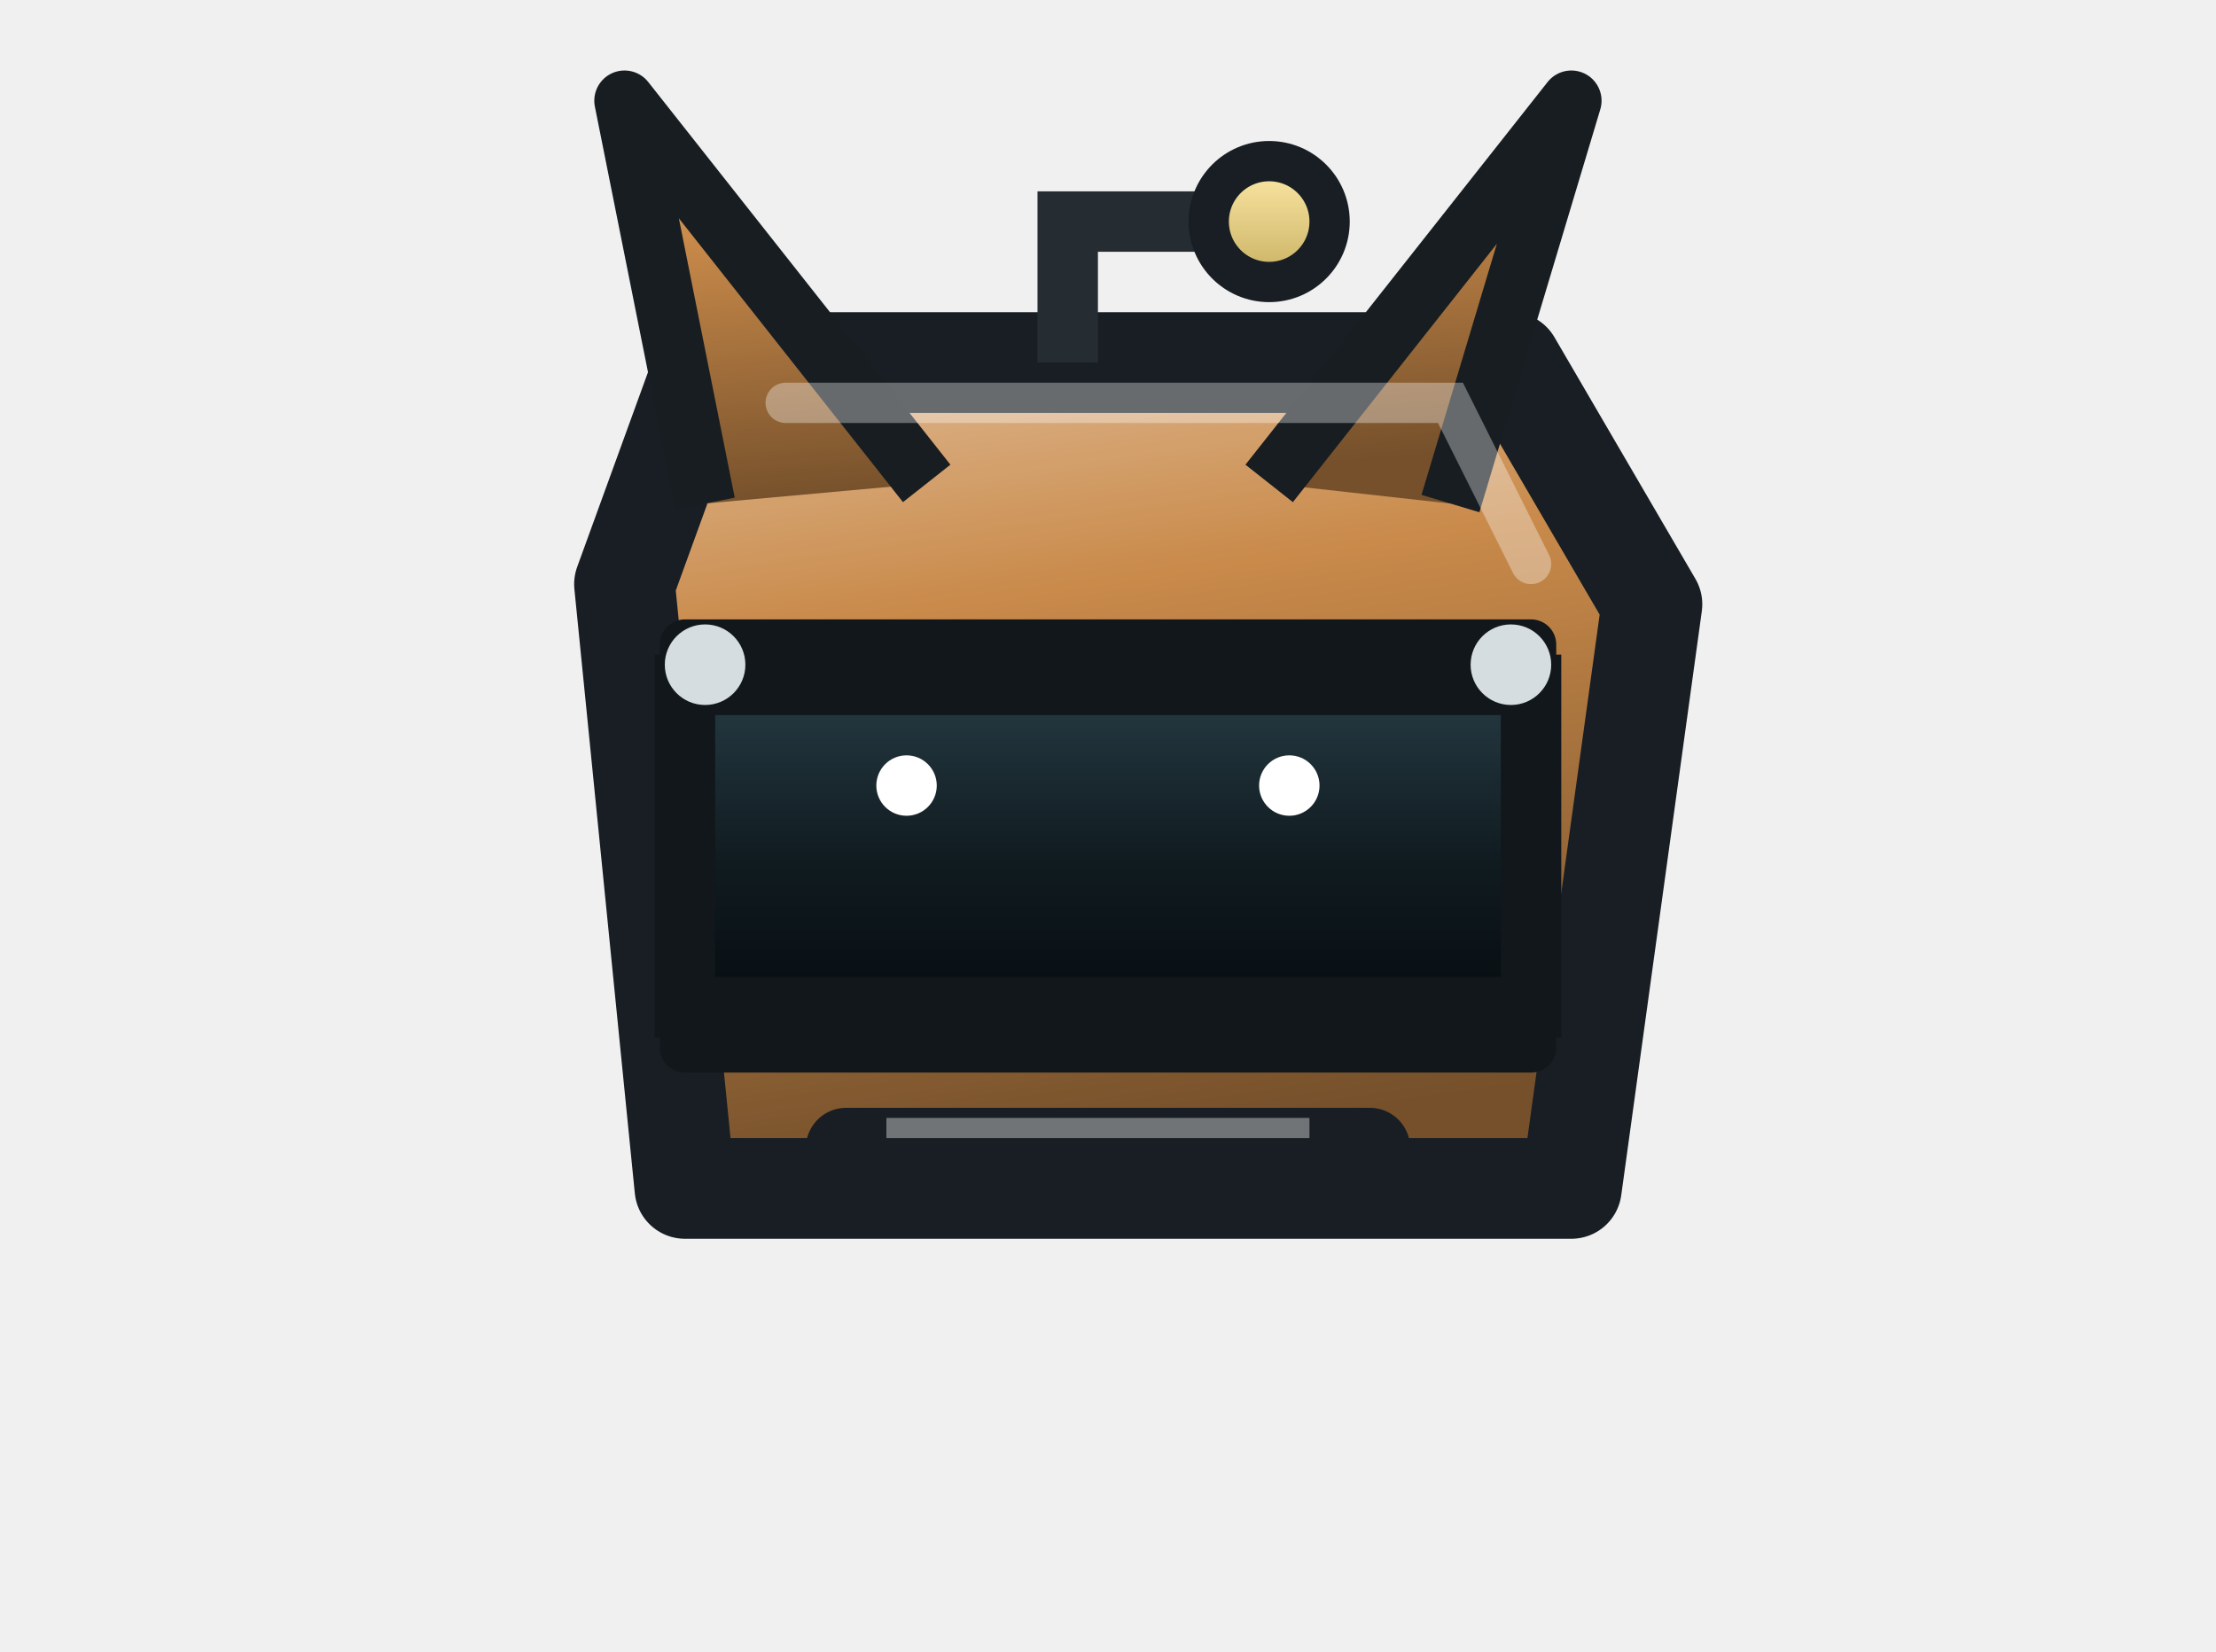
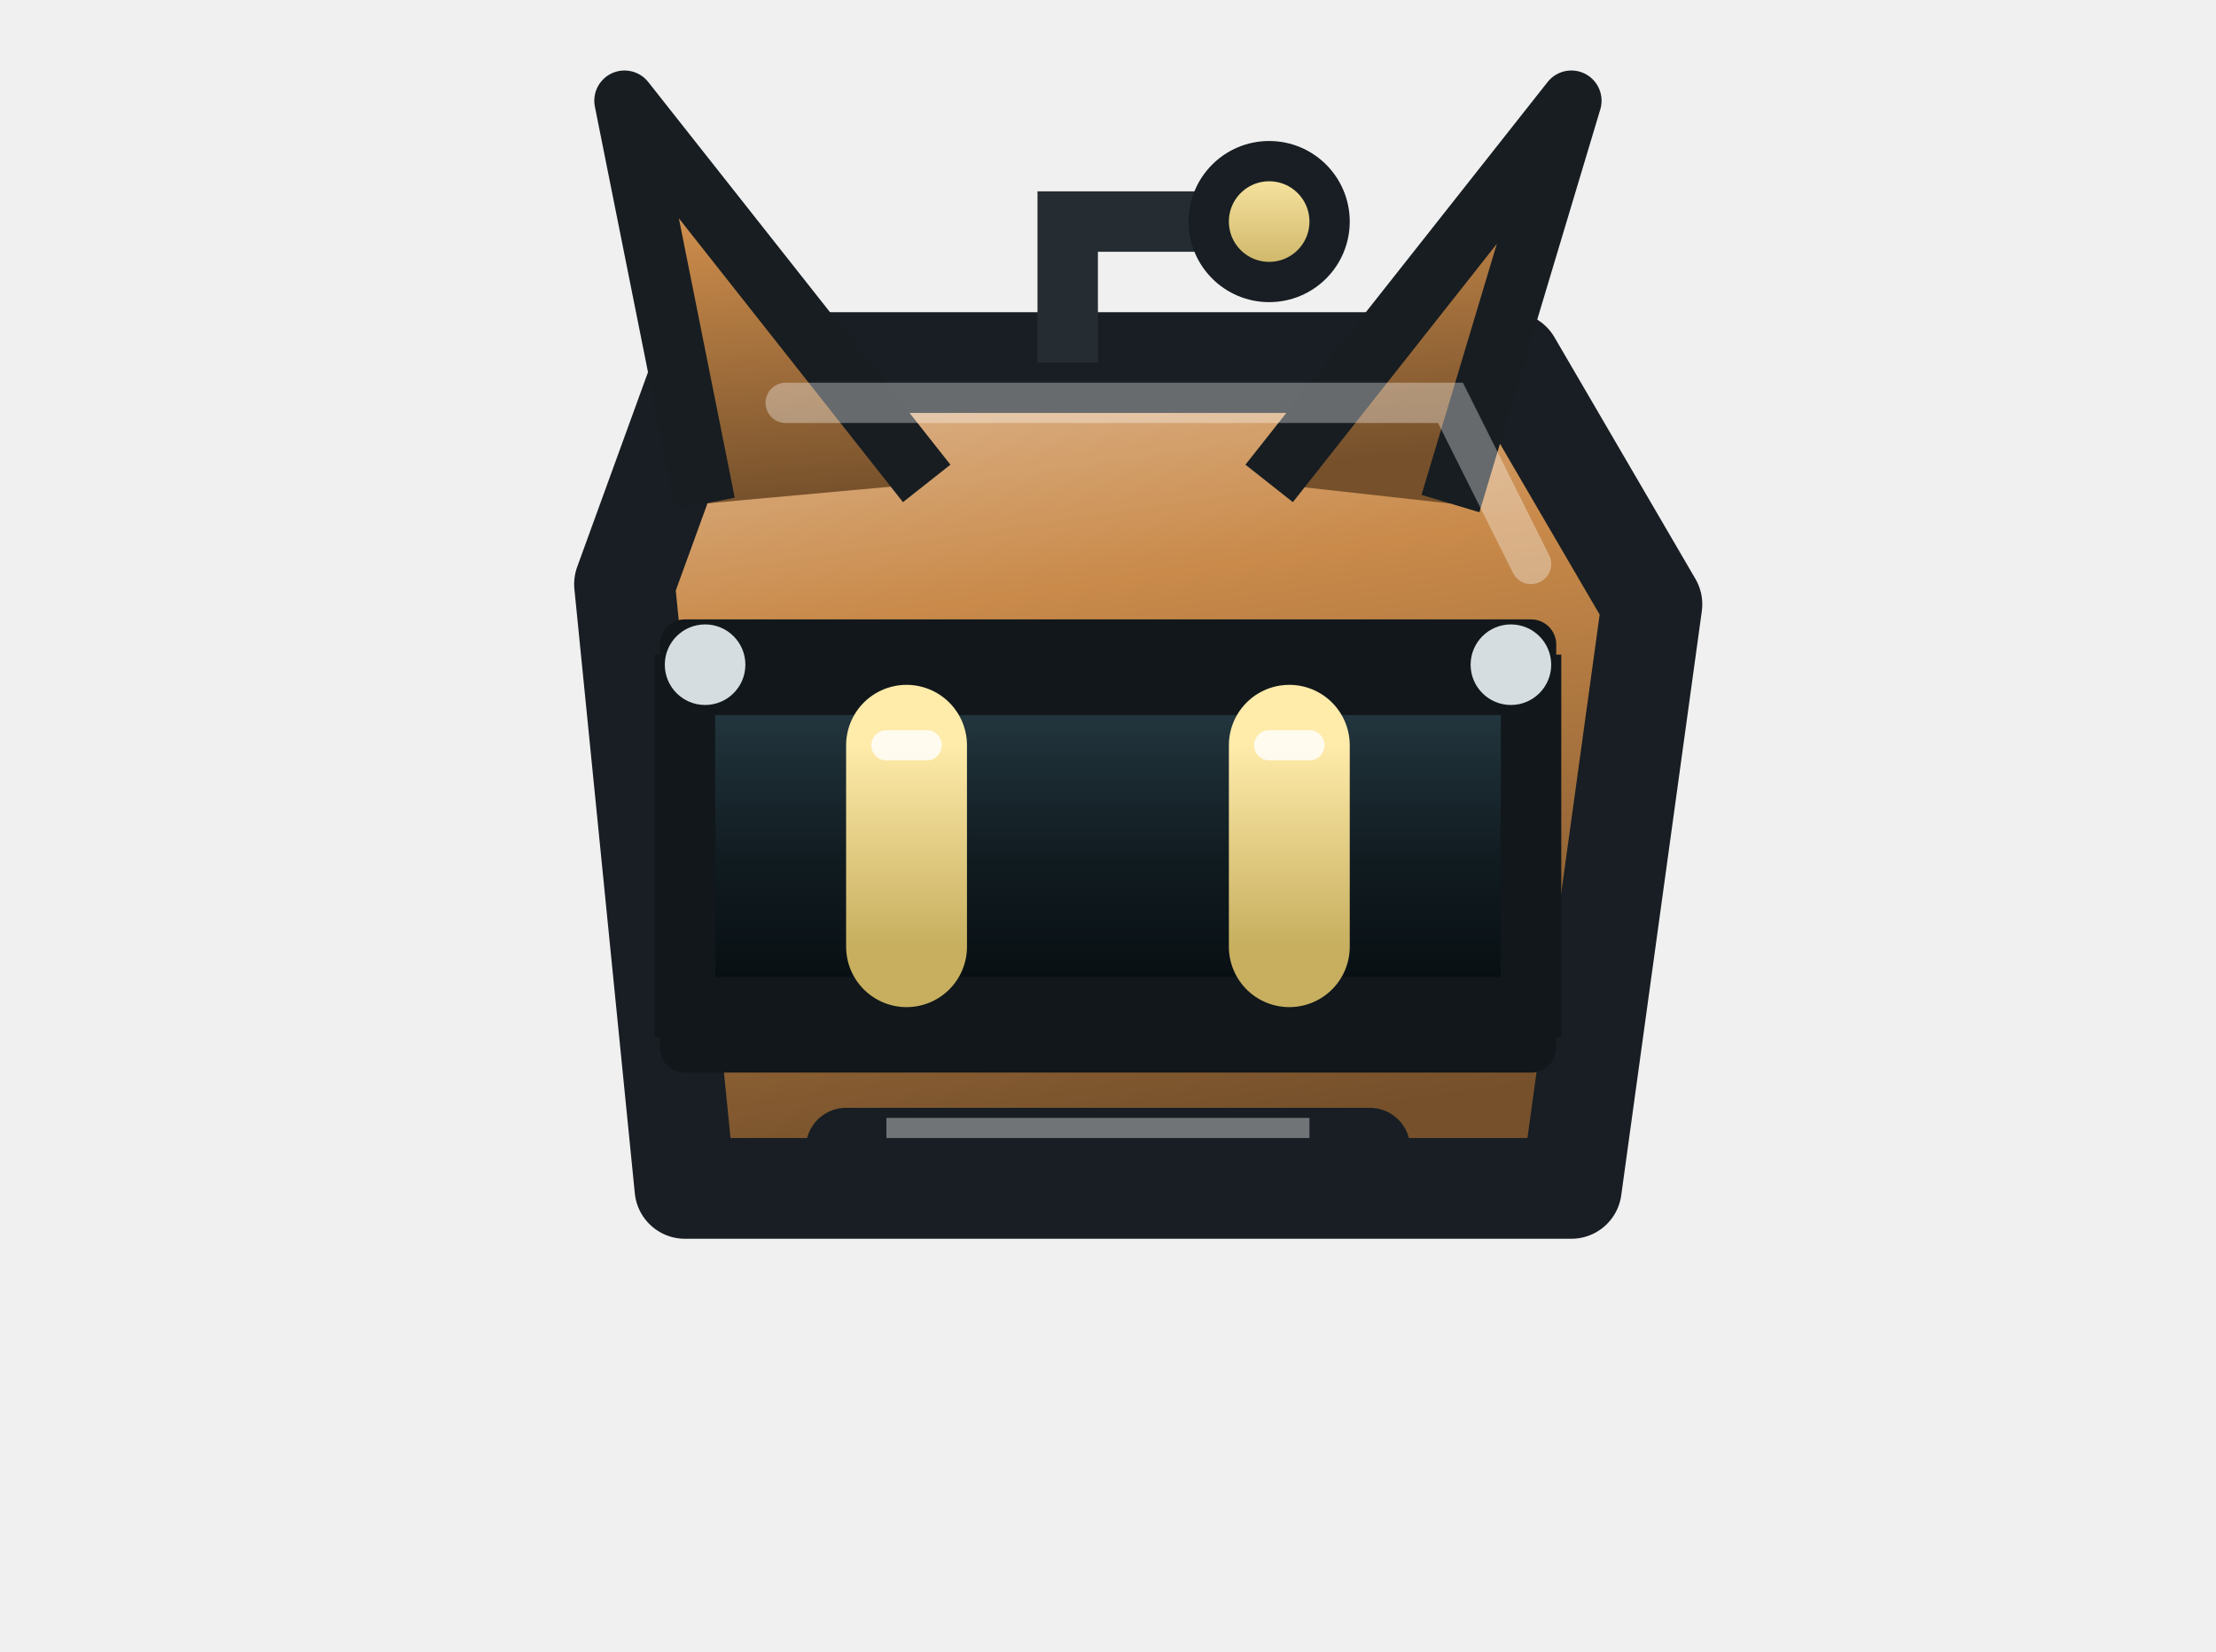
<svg xmlns="http://www.w3.org/2000/svg" viewBox="0 0 110 82" role="img" aria-label="ZIP-X head">
  <defs>
    <linearGradient id="kanguru-head-shell" x1="0" y1="0" x2="0.18" y2="1">
      <stop stop-color="#e0bb96" />
      <stop offset=".34" stop-color="#c98a4a" />
      <stop offset="1" stop-color="#75502b" />
    </linearGradient>
    <linearGradient id="kanguru-head-metal" x1="0" y1="0" x2="0" y2="1">
      <stop stop-color="#67747a" />
      <stop offset=".38" stop-color="#3b474d" />
      <stop offset="1" stop-color="#20282d" />
    </linearGradient>
    <linearGradient id="kanguru-head-accent" x1="0" y1="0" x2="0" y2="1">
      <stop stop-color="#ffebaa" />
      <stop offset="1" stop-color="#c7af5f" />
    </linearGradient>
    <linearGradient id="kanguru-head-glass" x1="0" y1="0" x2="0" y2="1">
      <stop stop-color="#263a43" />
      <stop offset=".55" stop-color="#101b20" />
      <stop offset="1" stop-color="#070d11" />
    </linearGradient>
  </defs>
  <g>
    <path d="M31 29 35 18h40l7 12-4 29H34z" fill="url(#kanguru-head-shell)" stroke="#181e23" stroke-width="5" stroke-linejoin="round" />
    <path d="M35 25 31 5l15 19M72 25 78 5 63 24" fill="url(#kanguru-head-shell)" stroke="#171d21" stroke-width="3" stroke-linejoin="round" />
    <path d="M34 32h42v20H34z" fill="url(#kanguru-head-glass)" stroke="#11171b" stroke-width="2.5" stroke-linejoin="round" />
    <path d="M34 34h42v16H34z" fill="url(#kanguru-head-glass)" stroke="#11171b" stroke-width="3" />
-     <path d="M40 42h12m7 0h12" stroke="url(#kanguru-head-accent)" stroke-width="5" stroke-linecap="round" />
-     <circle cx="45" cy="39" r="1.5" fill="#fff" />
-     <circle cx="64" cy="39" r="1.5" fill="#fff" />
+     <path d="M45 37v10m19-10v10" stroke="url(#kanguru-head-accent)" stroke-width="6" stroke-linecap="round" />
+     <path d="M44 37h2m17 0h2" stroke="#fff" stroke-opacity=".8" stroke-width="1.5" stroke-linecap="round" />
    <path d="M42 57h26" stroke="#181e23" stroke-width="4" stroke-linecap="round" />
    <path d="M44 56h21" stroke="#ffffff" stroke-opacity=".38" stroke-width="1" />
    <path d="M39 20h33l4 8" fill="none" stroke="#ffffff" stroke-opacity=".34" stroke-width="2" stroke-linecap="round" />
    <circle cx="35" cy="33" r="2" fill="#d5dde0" />
    <circle cx="75" cy="33" r="2" fill="#d5dde0" />
    <path d="M53 18V11h8" fill="none" stroke="#252d32" stroke-width="3" />
    <circle cx="63" cy="11" r="3" fill="url(#kanguru-head-accent)" stroke="#181e23" stroke-width="2" />
  </g>
</svg>
